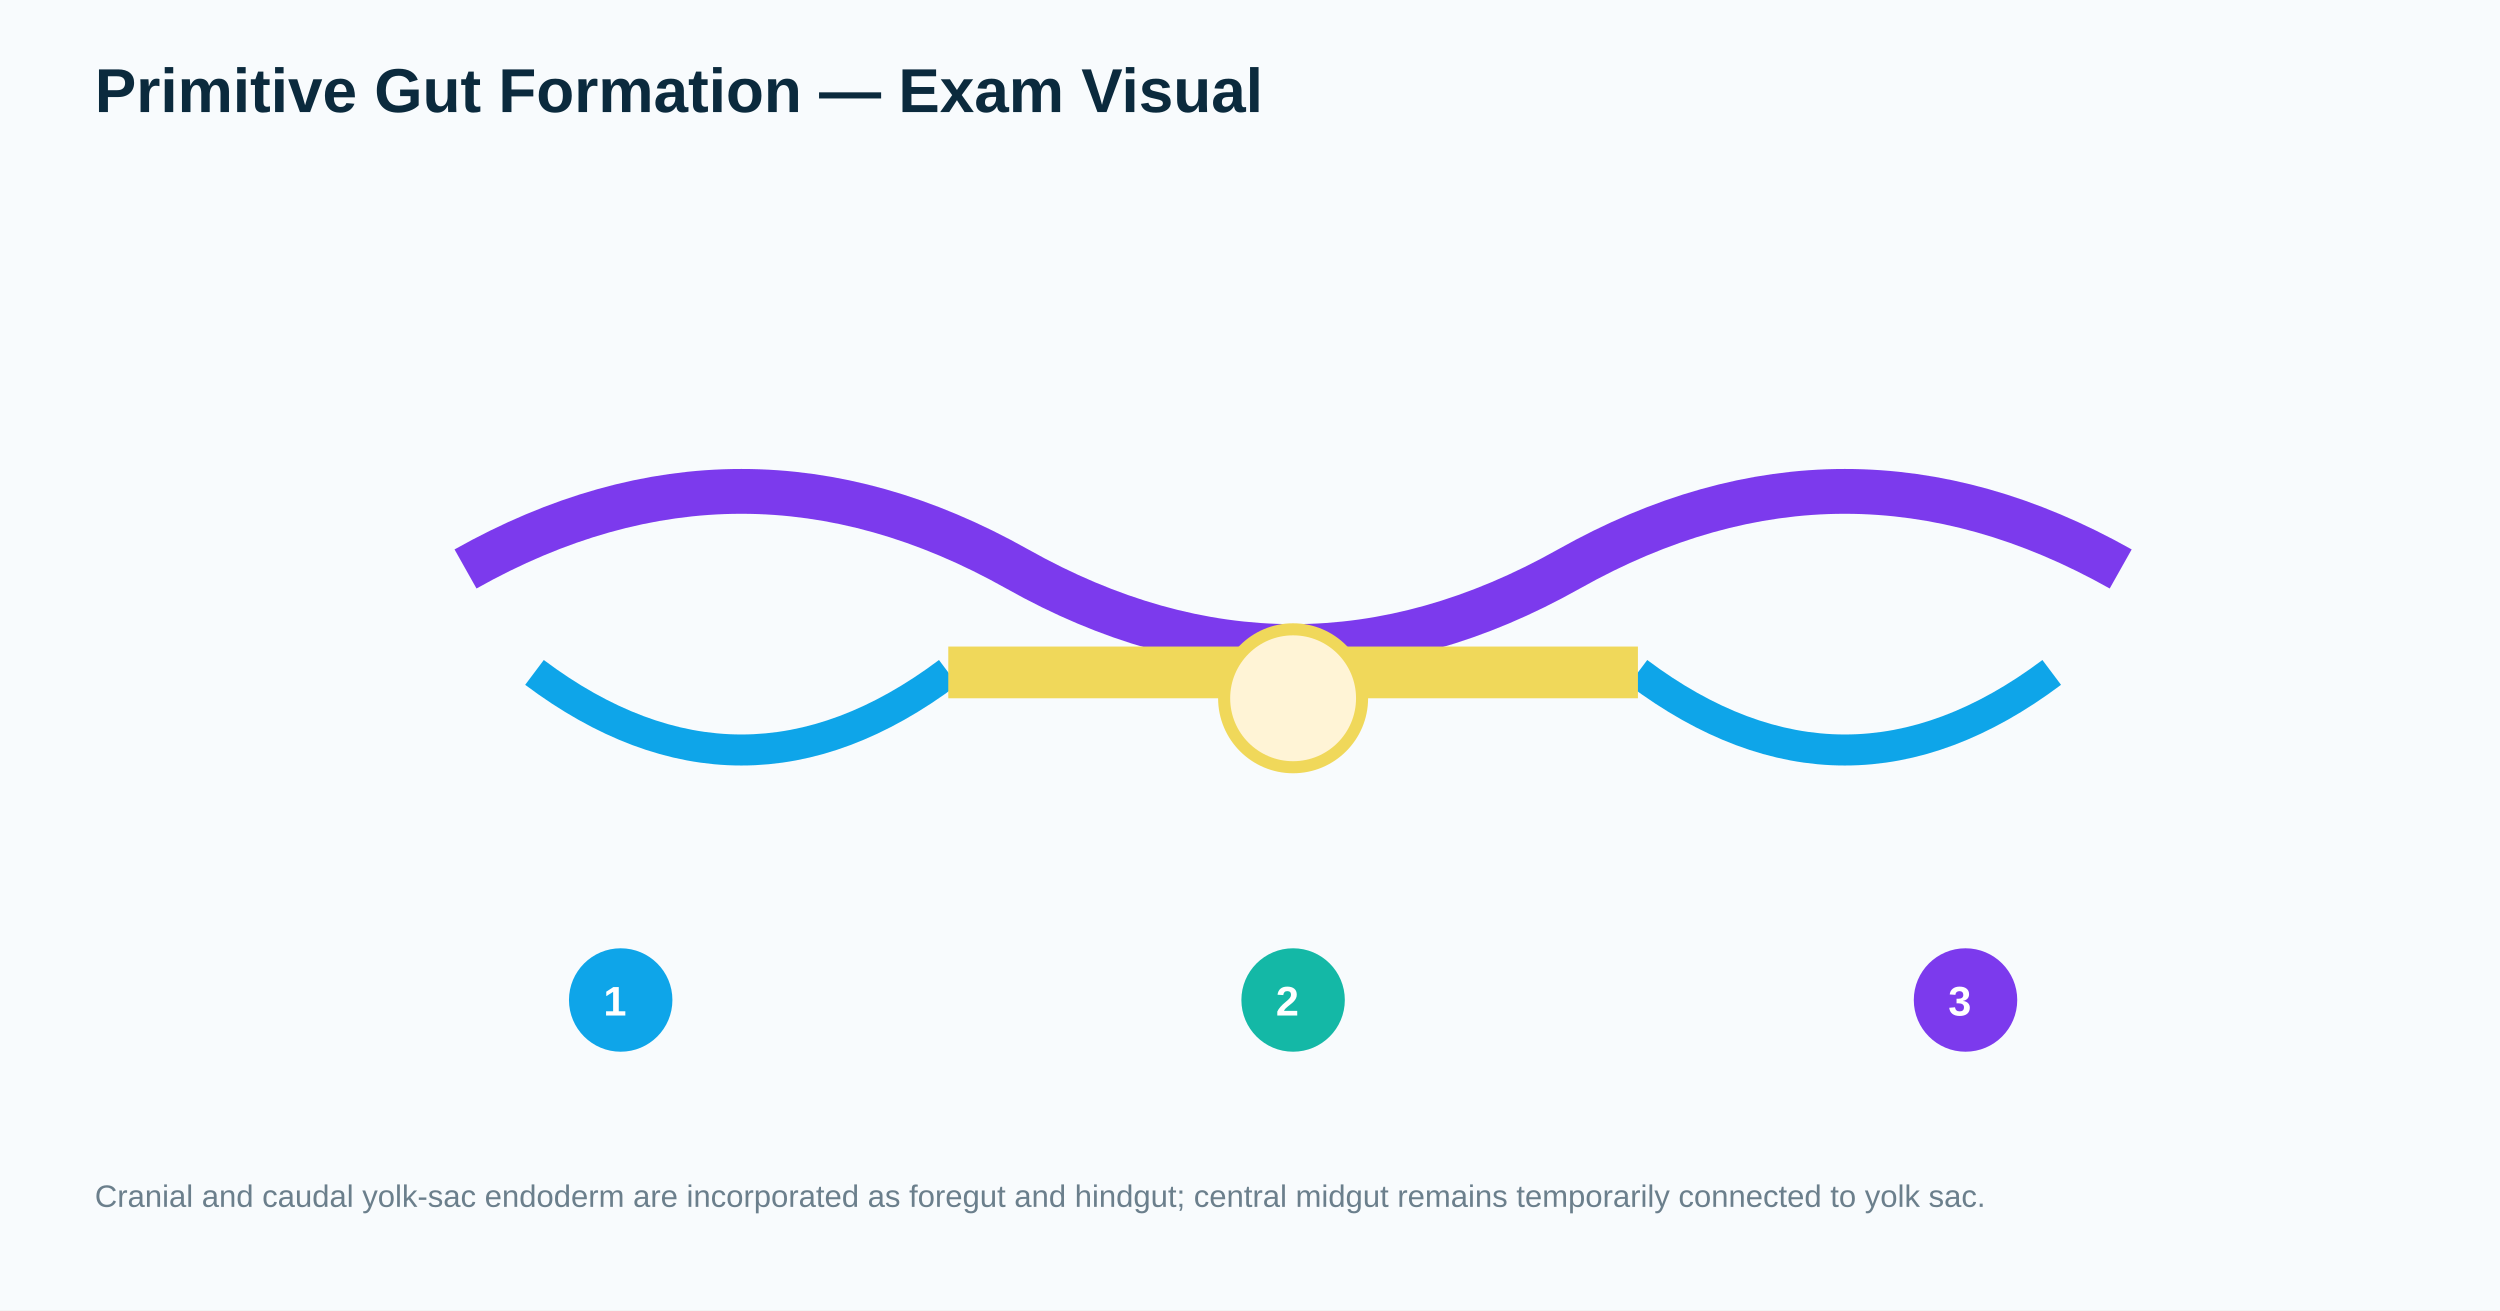
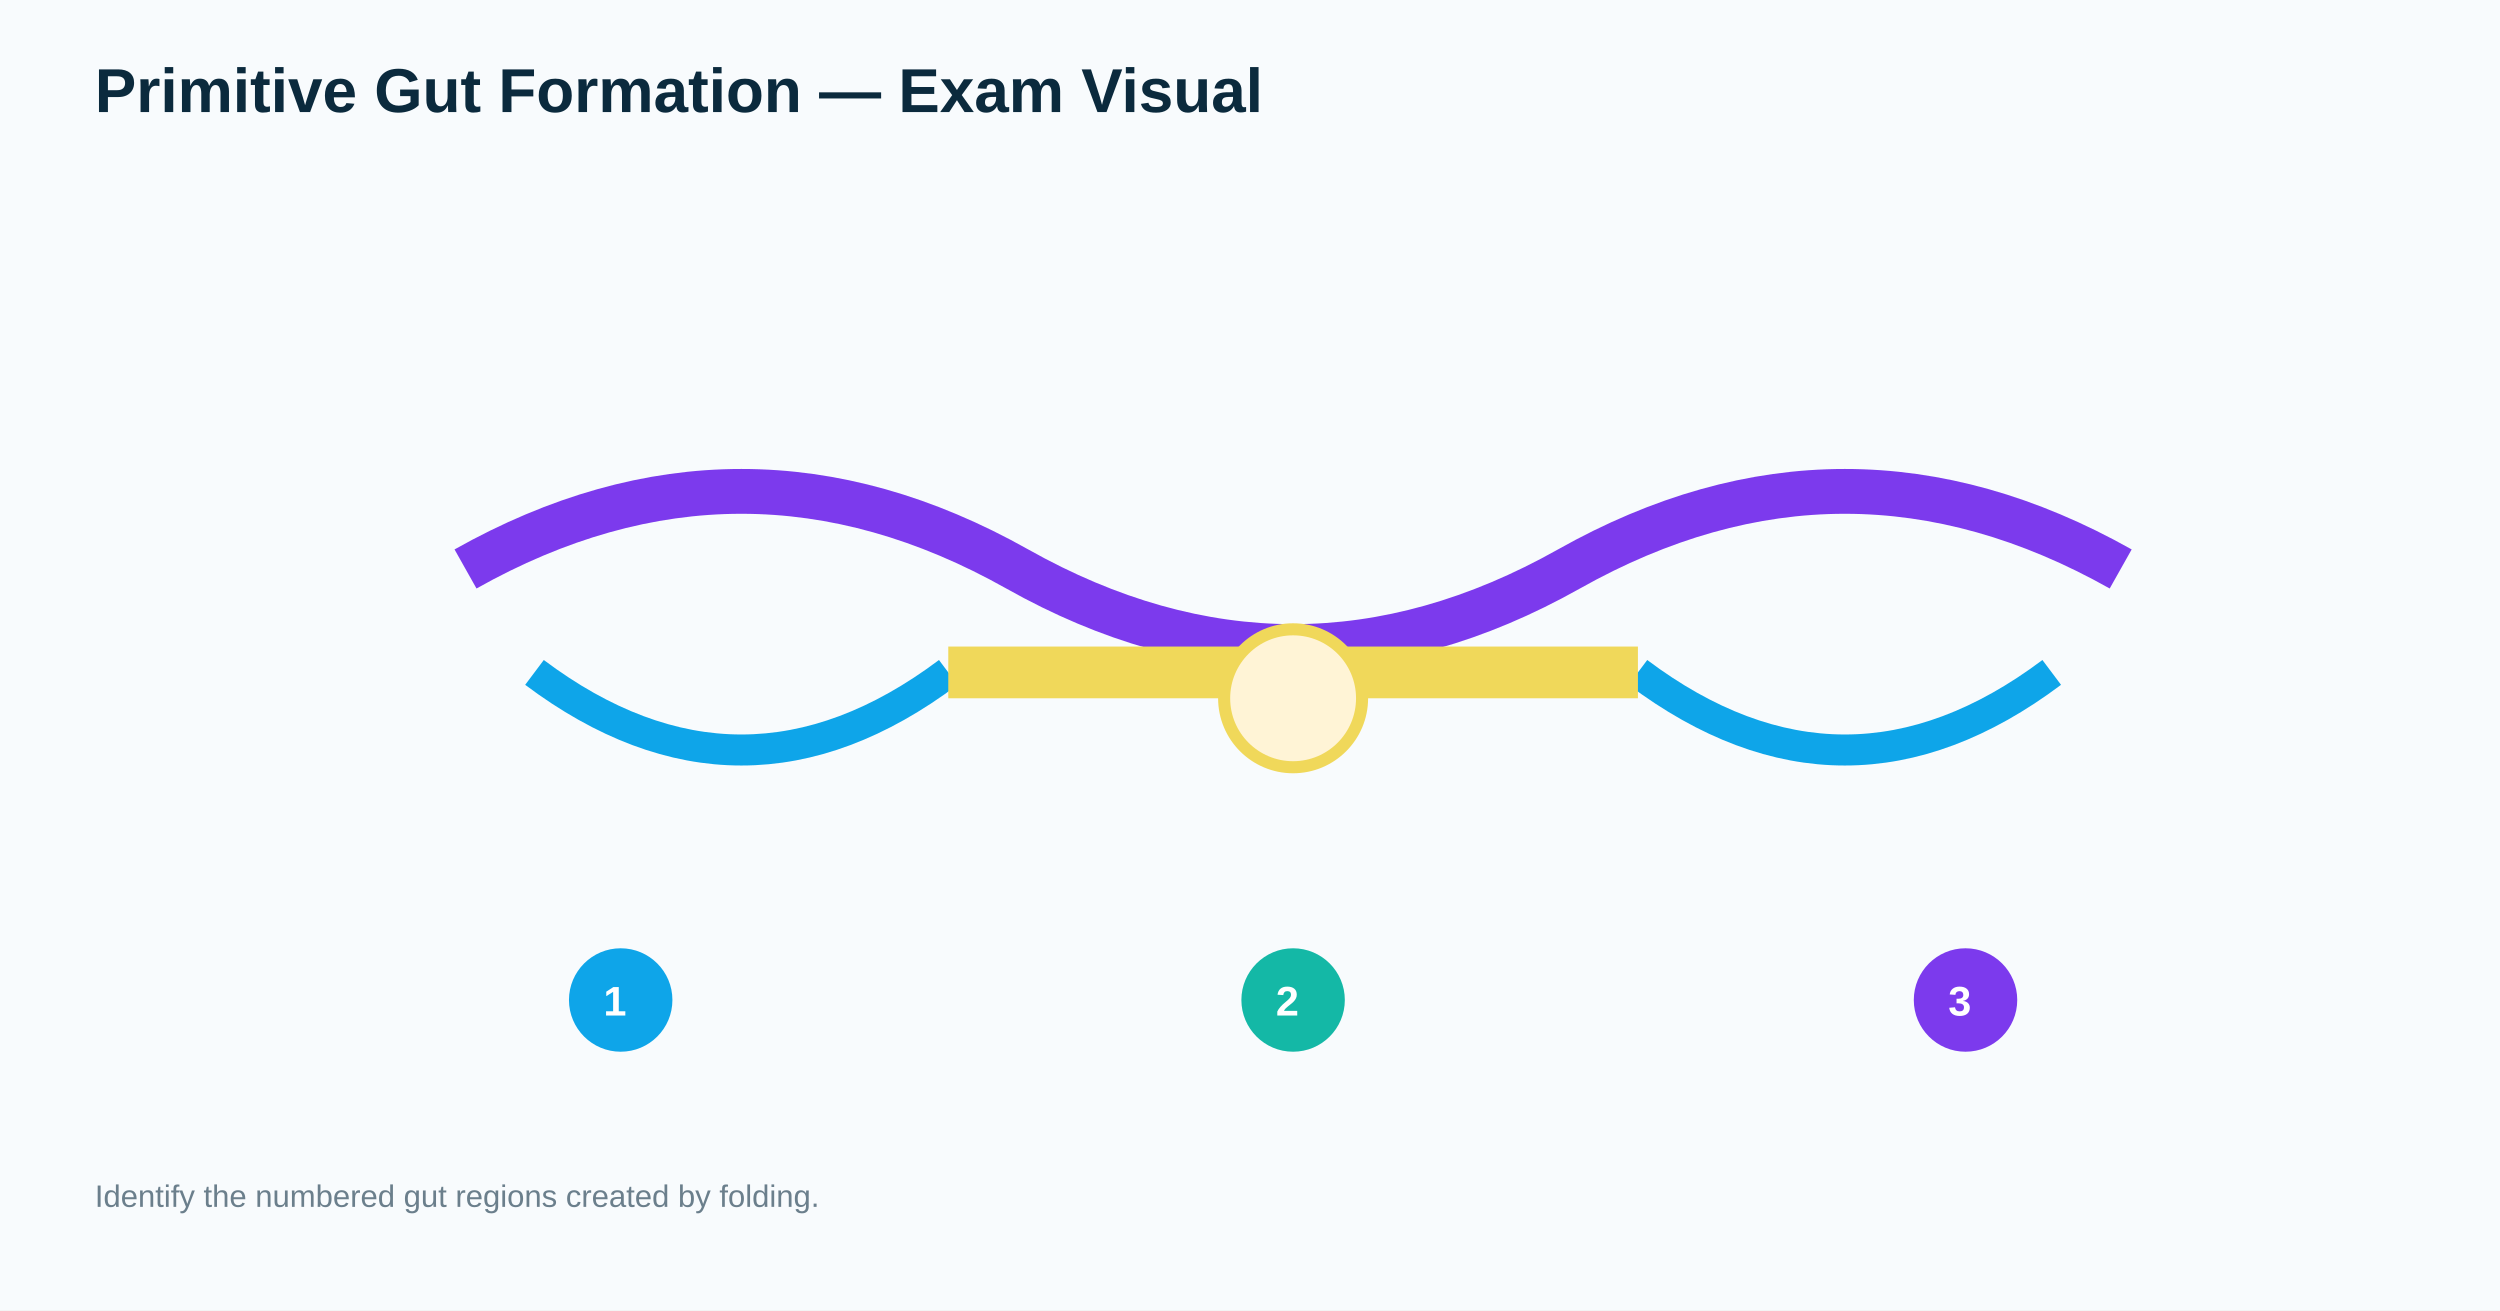
<svg xmlns="http://www.w3.org/2000/svg" viewBox="0 0 1450 760">
  <rect width="1450" height="760" fill="#f8fbfd" />
  <text x="55" y="65" font-family="Arial" font-size="36" font-weight="700" fill="#0b2a3d">Primitive Gut Formation — Exam Visual</text>
  <g transform="translate(100,150)">
    <path d="M170 180 Q330 90 490 180 Q650 270 810 180 Q970 90 1130 180" fill="none" stroke="#7c3aed" stroke-width="26" />
    <path d="M210 240 Q330 330 450 240 M850 240 Q970 330 1090 240" fill="none" stroke="#0ea5e9" stroke-width="18" />
    <path d="M450 240 H850" stroke="#f0d85a" stroke-width="30" />
    <circle cx="650" cy="255" r="40" fill="#fff4d6" stroke="#f0d85a" stroke-width="7" />
    <g font-family="Arial" font-size="24" font-weight="700" fill="white">
      <circle cx="260" cy="430" r="30" fill="#0ea5e9" />
      <text x="250" y="439">1</text>
      <circle cx="650" cy="430" r="30" fill="#14b8a6" />
      <text x="640" y="439">2</text>
      <circle cx="1040" cy="430" r="30" fill="#7c3aed" />
      <text x="1030" y="439">3</text>
    </g>
  </g>
-   <text x="55" y="700" font-family="Arial" font-size="18" fill="#6b7f8c">Cranial and caudal yolk-sac endoderm are incorporated as foregut and hindgut; central midgut remains temporarily connected to yolk sac.</text>
+   <text x="55" y="700" font-family="Arial" font-size="18" fill="#6b7f8c">Identify the numbered gut regions created by folding.</text>
</svg>
